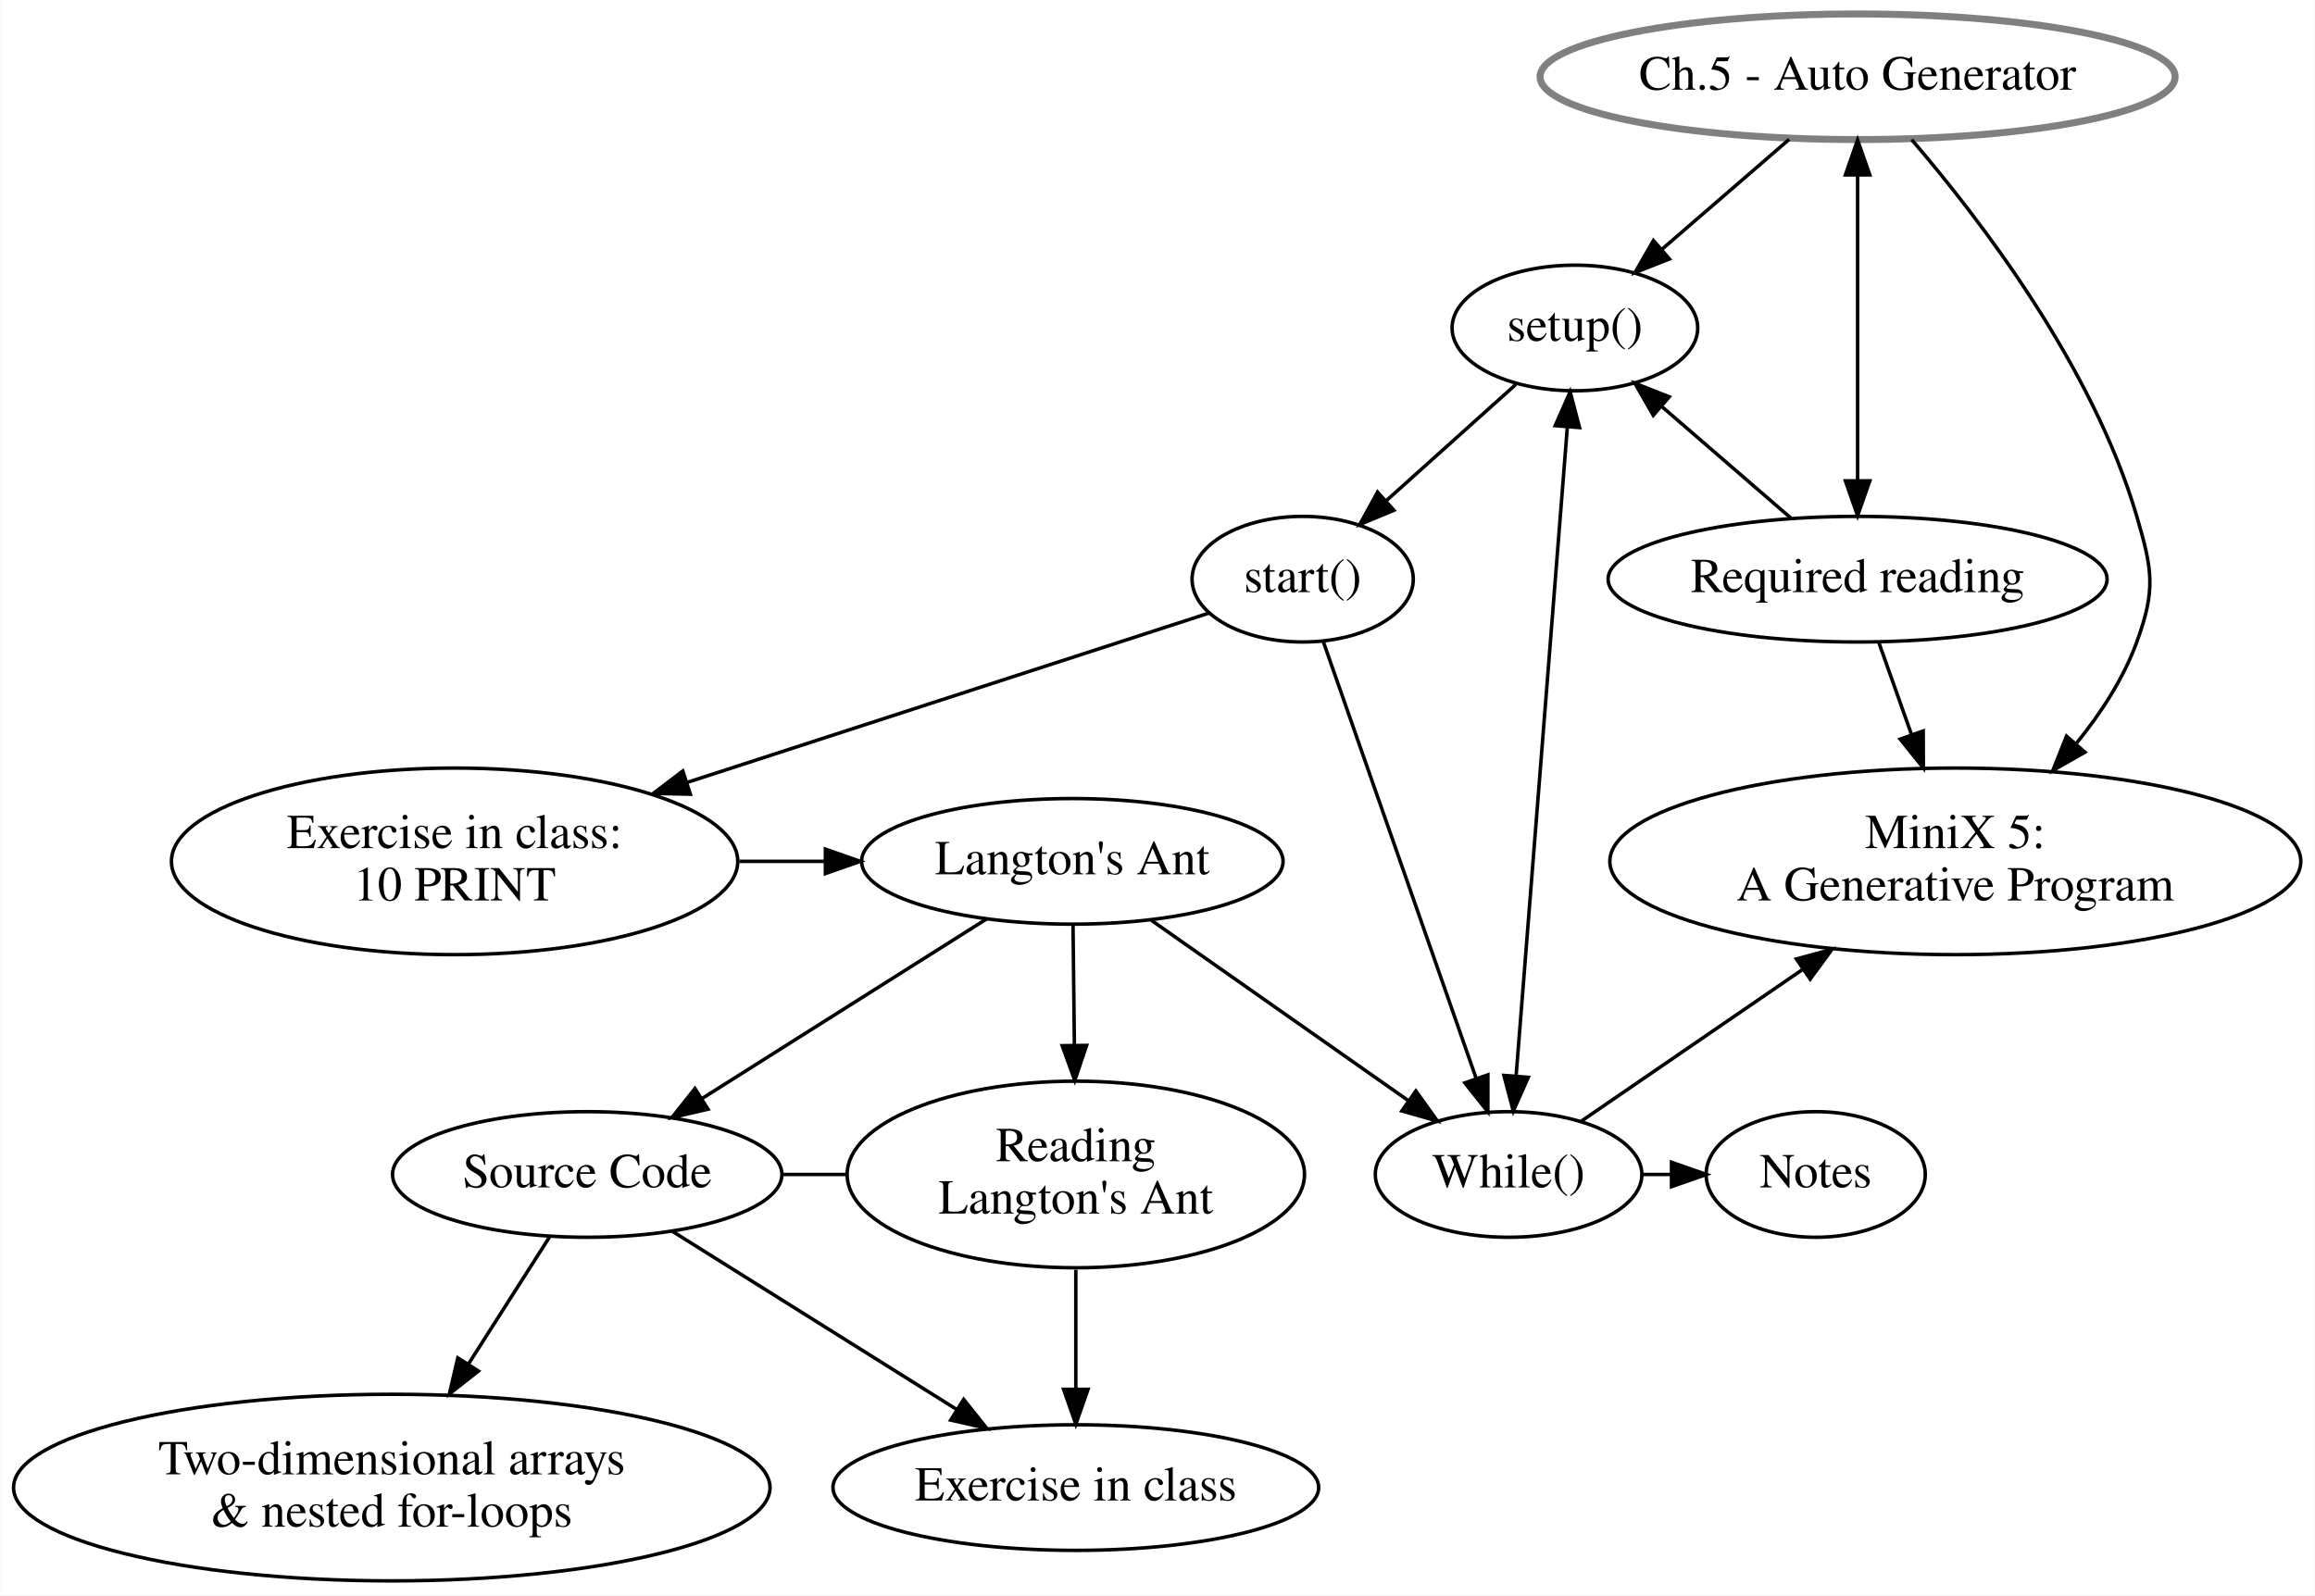
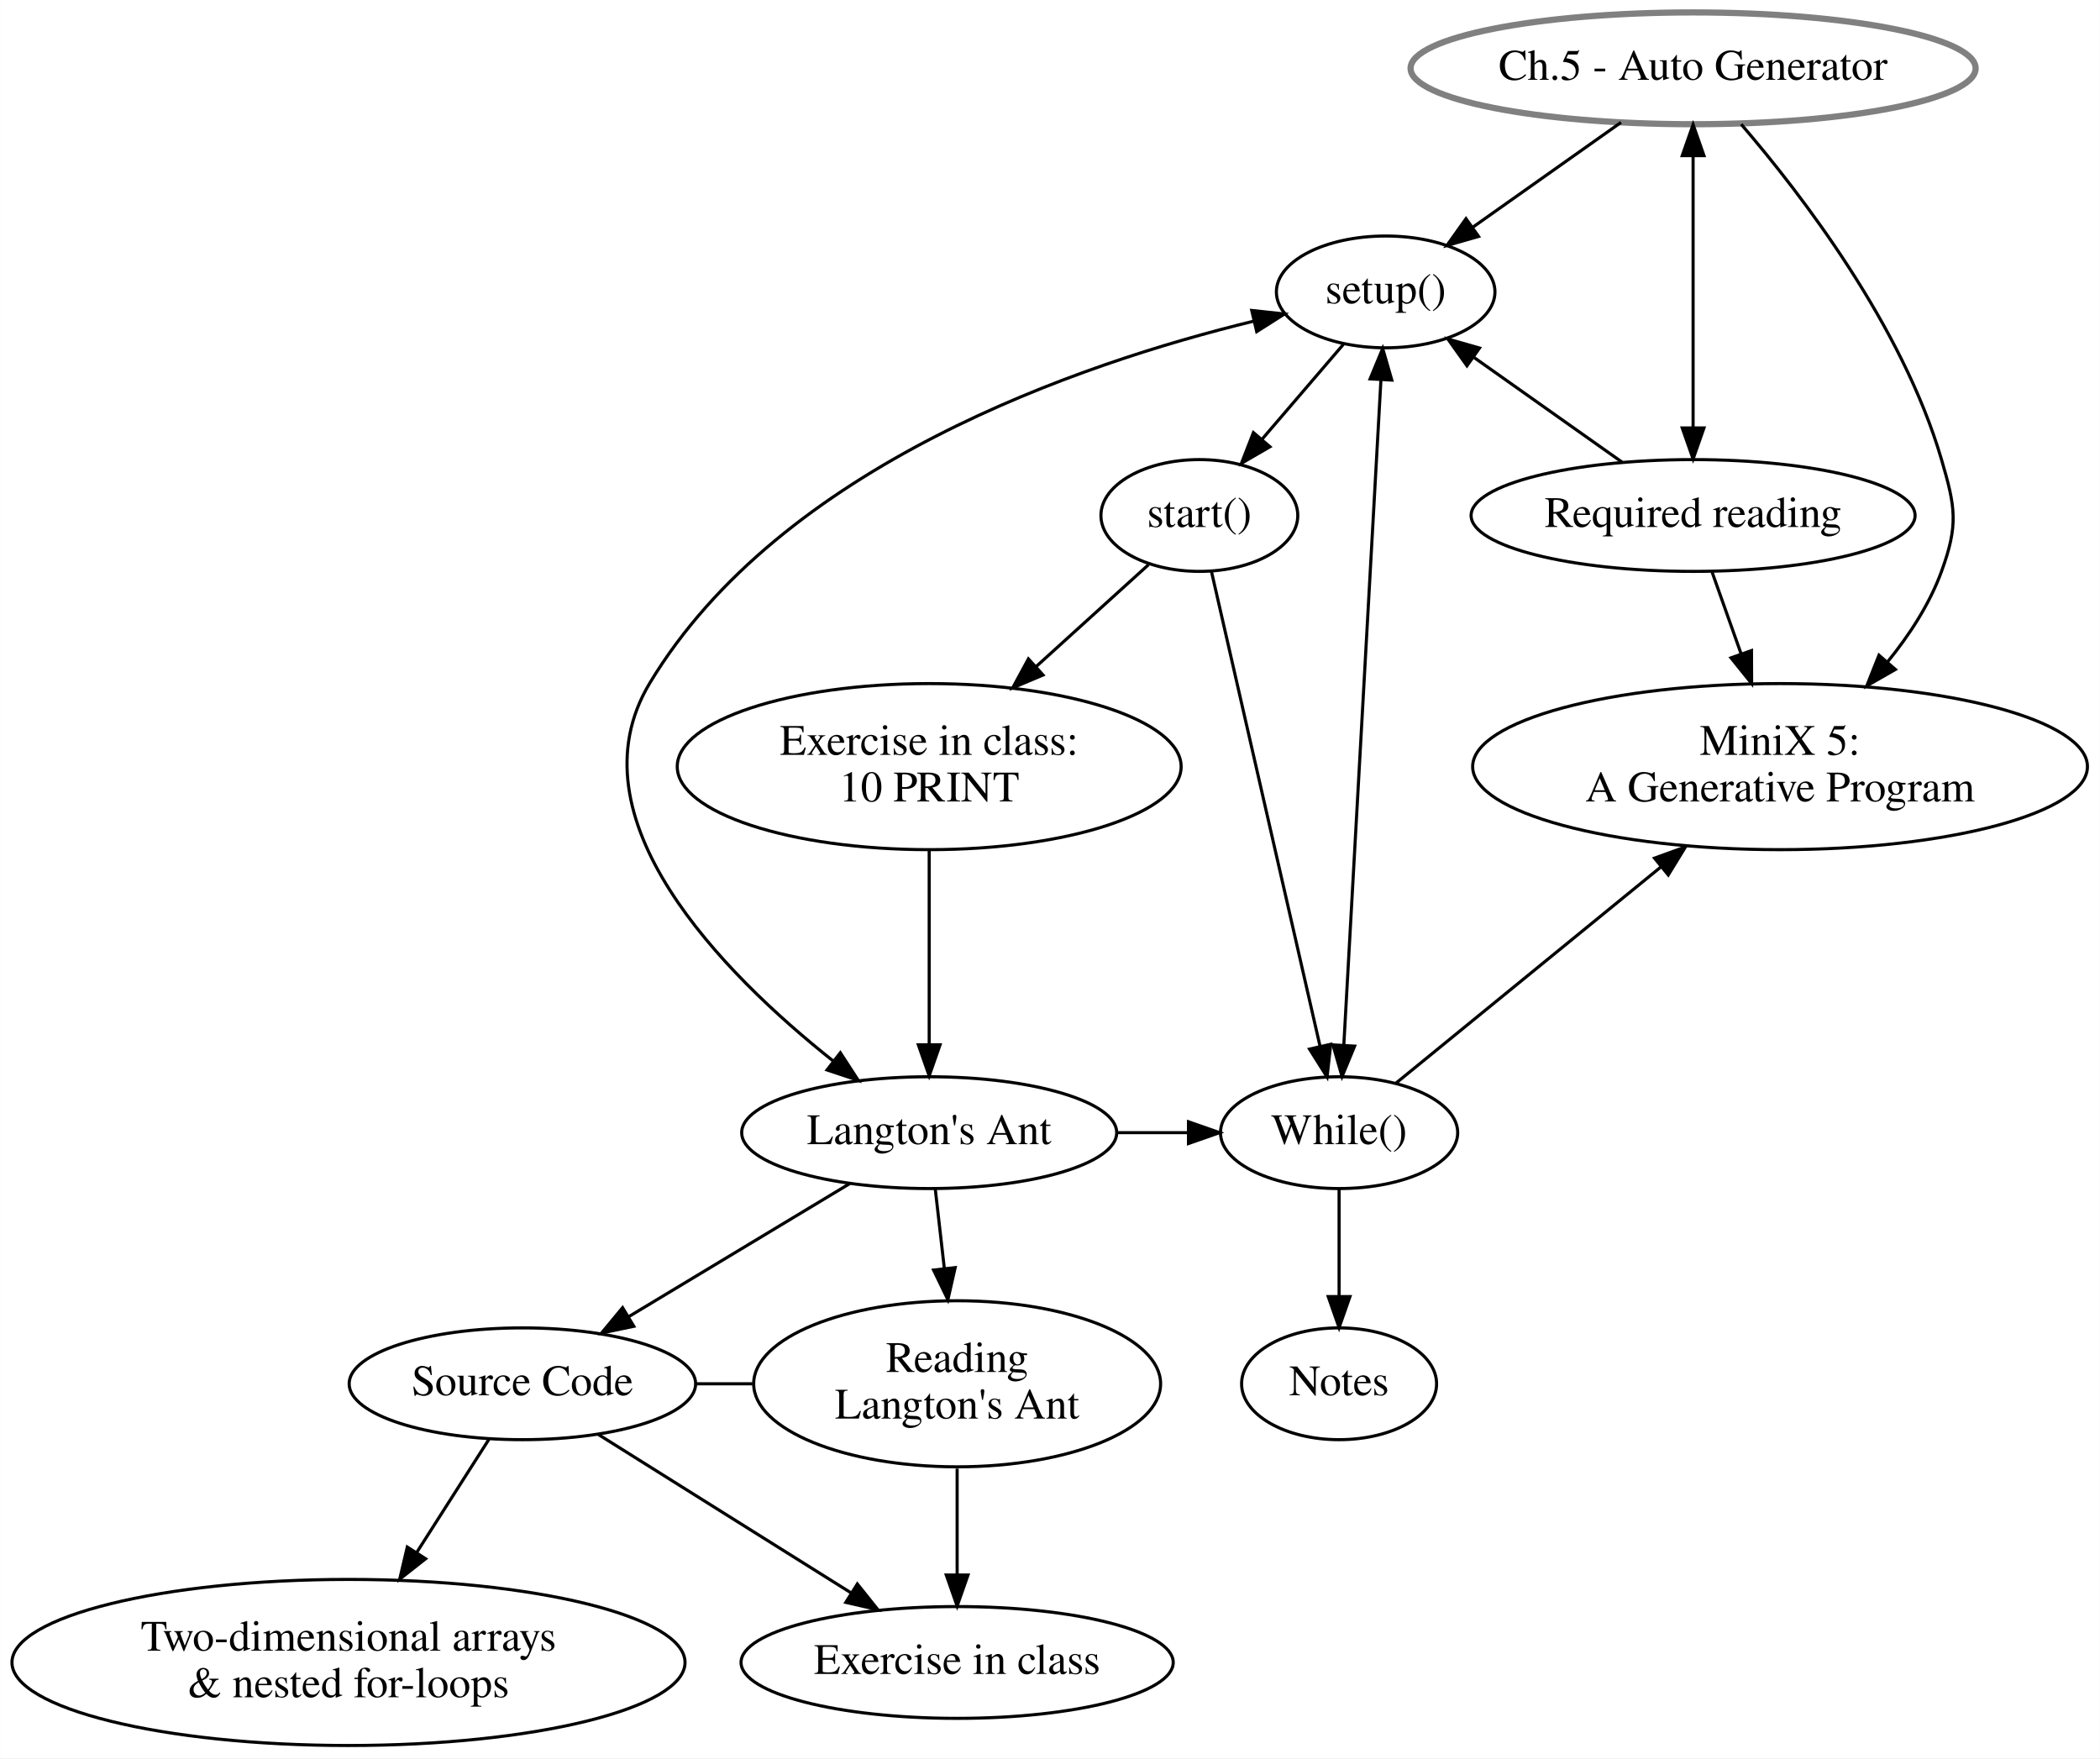
- <svg xmlns="http://www.w3.org/2000/svg" width="663pt" height="457pt" viewBox="0.00 0.00 663.18 457.22">
-   <g id="graph0" class="graph" transform="scale(1 1) rotate(0) translate(4 453.22)">
-     <polygon fill="white" stroke="none" points="-4,4 -4,-453.22 659.182,-453.22 659.182,4 -4,4" />
+ <svg xmlns="http://www.w3.org/2000/svg" width="676pt" height="566pt" viewBox="0.00 0.00 676.18 566.22">
+   <g id="graph0" class="graph" transform="scale(1 1) rotate(0) translate(4 562.22)">
+     <polygon fill="white" stroke="none" points="-4,4 -4,-562.22 672.182,-562.22 672.182,4 -4,4" />
    <g id="node1" class="node">
-       <ellipse fill="none" stroke="grey" stroke-width="2" cx="528.187" cy="-431.22" rx="90.984" ry="18" />
-       <text text-anchor="middle" x="528.187" y="-427.52" font-family="Times,serif" font-size="14.00">Ch.5 - Auto Generator</text>
+       <ellipse fill="none" stroke="grey" stroke-width="2" cx="541.187" cy="-540.22" rx="90.984" ry="18" />
+       <text text-anchor="middle" x="541.187" y="-536.52" font-family="Times,serif" font-size="14.00">Ch.5 - Auto Generator</text>
    </g>
    <g id="node2" class="node">
-       <ellipse fill="none" stroke="black" cx="447.187" cy="-359.22" rx="35.194" ry="18" />
-       <text text-anchor="middle" x="447.187" y="-355.52" font-family="Times,serif" font-size="14.00">setup()</text>
+       <ellipse fill="none" stroke="black" cx="442.187" cy="-468.22" rx="35.194" ry="18" />
+       <text text-anchor="middle" x="442.187" y="-464.52" font-family="Times,serif" font-size="14.00">setup()</text>
    </g>
    <g id="edge1" class="edge">
-       <path fill="none" stroke="black" d="M508.579,-413.275C497.623,-403.807 483.858,-391.911 472.141,-381.785" />
-       <polygon fill="black" stroke="black" points="474.27,-378.999 464.415,-375.108 469.693,-384.295 474.27,-378.999" />
+       <path fill="none" stroke="black" d="M517.976,-522.808C503.739,-512.742 485.415,-499.785 470.351,-489.134" />
+       <polygon fill="black" stroke="black" points="472.1,-486.084 461.914,-483.168 468.058,-491.8 472.1,-486.084" />
    </g>
    <g id="node11" class="node">
-       <ellipse fill="none" stroke="black" cx="556.187" cy="-206.35" rx="98.99" ry="26.741" />
-       <text text-anchor="middle" x="556.187" y="-210.15" font-family="Times,serif" font-size="14.00">MiniX 5: </text>
-       <text text-anchor="middle" x="556.187" y="-195.15" font-family="Times,serif" font-size="14.00">A Generative Program</text>
+       <ellipse fill="none" stroke="black" cx="569.187" cy="-315.35" rx="98.99" ry="26.741" />
+       <text text-anchor="middle" x="569.187" y="-319.15" font-family="Times,serif" font-size="14.00">MiniX 5: </text>
+       <text text-anchor="middle" x="569.187" y="-304.15" font-family="Times,serif" font-size="14.00">A Generative Program</text>
+     </g>
+     <g id="edge6" class="edge">
+       <path fill="none" stroke="black" d="M556.678,-522.205C576.164,-499.532 608.597,-457.248 621.187,-414.22 625.681,-398.864 626.666,-393.253 621.187,-378.22 617.362,-367.723 610.886,-357.771 603.777,-349.039" />
+       <polygon fill="black" stroke="black" points="606.329,-346.639 597.13,-341.383 601.043,-351.229 606.329,-346.639" />
+     </g>
+     <g id="node12" class="node">
+       <ellipse fill="none" stroke="black" cx="541.187" cy="-396.22" rx="71.487" ry="18" />
+       <text text-anchor="middle" x="541.187" y="-392.52" font-family="Times,serif" font-size="14.00">Required reading</text>
+     </g>
+     <g id="edge7" class="edge">
+       <path fill="none" stroke="black" d="M541.187,-511.899C541.187,-486.819 541.187,-449.847 541.187,-424.713" />
+       <polygon fill="black" stroke="black" points="537.687,-512.092 541.187,-522.092 544.687,-512.092 537.687,-512.092" />
+       <polygon fill="black" stroke="black" points="544.687,-424.41 541.187,-414.41 537.687,-424.41 544.687,-424.41" />
+     </g>
+     <g id="node3" class="node">
+       <ellipse fill="none" stroke="black" cx="382.187" cy="-396.22" rx="31.695" ry="18" />
+       <text text-anchor="middle" x="382.187" y="-392.52" font-family="Times,serif" font-size="14.00">start()</text>
+     </g>
+     <g id="edge2" class="edge">
+       <path fill="none" stroke="black" d="M428.572,-451.336C420.824,-442.297 410.973,-430.803 402.343,-420.736" />
+       <polygon fill="black" stroke="black" points="404.914,-418.356 395.748,-413.042 399.599,-422.912 404.914,-418.356" />
+     </g>
+     <g id="node10" class="node">
+       <ellipse fill="none" stroke="black" cx="427.187" cy="-197.48" rx="38.194" ry="18" />
+       <text text-anchor="middle" x="427.187" y="-193.78" font-family="Times,serif" font-size="14.00">While()</text>
+     </g>
+     <g id="edge8" class="edge">
+       <path fill="none" stroke="black" d="M440.662,-439.9C437.782,-388.288 431.572,-277.028 428.7,-225.583" />
+       <polygon fill="black" stroke="black" points="437.174,-440.211 441.226,-450.001 444.163,-439.821 437.174,-440.211" />
+       <polygon fill="black" stroke="black" points="432.192,-225.346 428.14,-215.557 425.203,-225.736 432.192,-225.346" />
+     </g>
+     <g id="node4" class="node">
+       <ellipse fill="none" stroke="black" cx="295.187" cy="-315.35" rx="81.135" ry="26.741" />
+       <text text-anchor="middle" x="295.187" y="-319.15" font-family="Times,serif" font-size="14.00">Exercise in class: </text>
+       <text text-anchor="middle" x="295.187" y="-304.15" font-family="Times,serif" font-size="14.00">10 PRINT</text>
+     </g>
+     <g id="edge3" class="edge">
+       <path fill="none" stroke="black" d="M365.823,-380.385C355.633,-371.147 342.134,-358.91 329.669,-347.61" />
+       <polygon fill="black" stroke="black" points="331.839,-344.853 322.08,-340.73 327.138,-350.039 331.839,-344.853" />
+     </g>
+     <g id="edge17" class="edge">
+       <path fill="none" stroke="black" d="M386.102,-378.105C393.951,-343.791 411.661,-266.36 421.06,-225.268" />
+       <polygon fill="black" stroke="black" points="424.496,-225.944 423.314,-215.416 417.672,-224.384 424.496,-225.944" />
+     </g>
+     <g id="node5" class="node">
+       <ellipse fill="none" stroke="black" cx="295.187" cy="-197.48" rx="60.389" ry="18" />
+       <text text-anchor="middle" x="295.187" y="-193.78" font-family="Times,serif" font-size="14.00">Langton's Ant</text>
+     </g>
+     <g id="edge4" class="edge">
+       <path fill="none" stroke="black" d="M295.187,-288.347C295.187,-269.742 295.187,-244.749 295.187,-225.844" />
+       <polygon fill="black" stroke="black" points="298.687,-225.778 295.187,-215.778 291.687,-225.778 298.687,-225.778" />
    </g>
    <g id="edge5" class="edge">
-       <path fill="none" stroke="black" d="M543.678,-413.205C563.164,-390.532 595.597,-348.248 608.187,-305.22 612.681,-289.864 613.666,-284.253 608.187,-269.22 604.362,-258.723 597.886,-248.771 590.777,-240.039" />
-       <polygon fill="black" stroke="black" points="593.329,-237.639 584.13,-232.383 588.043,-242.229 593.329,-237.639" />
-     </g>
-     <g id="node12" class="node">
-       <ellipse fill="none" stroke="black" cx="528.187" cy="-287.22" rx="71.487" ry="18" />
-       <text text-anchor="middle" x="528.187" y="-283.52" font-family="Times,serif" font-size="14.00">Required reading</text>
-     </g>
-     <g id="edge6" class="edge">
-       <path fill="none" stroke="black" d="M528.187,-402.899C528.187,-377.819 528.187,-340.847 528.187,-315.713" />
-       <polygon fill="black" stroke="black" points="524.687,-403.092 528.187,-413.092 531.687,-403.092 524.687,-403.092" />
-       <polygon fill="black" stroke="black" points="531.687,-315.41 528.187,-305.41 524.687,-315.41 531.687,-315.41" />
-     </g>
-     <g id="node3" class="node">
-       <ellipse fill="none" stroke="black" cx="369.187" cy="-287.22" rx="31.695" ry="18" />
-       <text text-anchor="middle" x="369.187" y="-283.52" font-family="Times,serif" font-size="14.00">start()</text>
-     </g>
-     <g id="edge2" class="edge">
-       <path fill="none" stroke="black" d="M430.262,-343.031C419.383,-333.268 405.087,-320.438 393.061,-309.645" />
-       <polygon fill="black" stroke="black" points="395.325,-306.974 385.545,-302.9 390.649,-312.184 395.325,-306.974" />
-     </g>
-     <g id="node10" class="node">
-       <ellipse fill="none" stroke="black" cx="428.187" cy="-116.61" rx="38.194" ry="18" />
-       <text text-anchor="middle" x="428.187" y="-112.91" font-family="Times,serif" font-size="14.00">While()</text>
-     </g>
-     <g id="edge7" class="edge">
-       <path fill="none" stroke="black" d="M445.025,-330.833C441.367,-284.508 434,-191.216 430.345,-144.934" />
-       <polygon fill="black" stroke="black" points="441.544,-331.223 445.821,-340.916 448.523,-330.672 441.544,-331.223" />
-       <polygon fill="black" stroke="black" points="433.818,-144.451 429.541,-134.757 426.84,-145.002 433.818,-144.451" />
-     </g>
-     <g id="node4" class="node">
-       <ellipse fill="none" stroke="black" cx="126.187" cy="-206.35" rx="81.135" ry="26.741" />
-       <text text-anchor="middle" x="126.187" y="-210.15" font-family="Times,serif" font-size="14.00">Exercise in class: </text>
-       <text text-anchor="middle" x="126.187" y="-195.15" font-family="Times,serif" font-size="14.00">10 PRINT</text>
-     </g>
-     <g id="edge3" class="edge">
-       <path fill="none" stroke="black" d="M342.254,-277.479C306.457,-265.86 241.999,-244.939 192.773,-228.962" />
-       <polygon fill="black" stroke="black" points="193.735,-225.595 183.143,-225.836 191.574,-232.253 193.735,-225.595" />
-     </g>
-     <g id="edge16" class="edge">
-       <path fill="none" stroke="black" d="M375.06,-269.437C385.327,-240.097 406.611,-179.27 418.895,-144.165" />
-       <polygon fill="black" stroke="black" points="422.251,-145.171 422.251,-134.576 415.644,-142.859 422.251,-145.171" />
-     </g>
-     <g id="node5" class="node">
-       <ellipse fill="none" stroke="black" cx="303.187" cy="-206.35" rx="60.389" ry="18" />
-       <text text-anchor="middle" x="303.187" y="-202.65" font-family="Times,serif" font-size="14.00">Langton's Ant</text>
-     </g>
-     <g id="edge4" class="edge">
-       <path fill="none" stroke="black" d="M207.773,-206.35C215.987,-206.35 224.202,-206.35 232.416,-206.35" />
-       <polygon fill="black" stroke="black" points="232.435,-209.85 242.435,-206.35 232.435,-202.85 232.435,-209.85" />
+       <path fill="none" stroke="black" d="M264.16,-220.643C228.785,-248.749 179.036,-298.786 205.187,-342.22 247.428,-412.377 343.648,-445.156 399.632,-458.787" />
+       <polygon fill="black" stroke="black" points="266.57,-223.204 272.344,-214.321 262.29,-217.664 266.57,-223.204" />
+       <polygon fill="black" stroke="black" points="399.061,-462.248 409.595,-461.115 400.654,-455.432 399.061,-462.248" />
    </g>
    <g id="node6" class="node">
      <ellipse fill="none" stroke="black" cx="164.187" cy="-116.61" rx="55.79" ry="18" />
      <text text-anchor="middle" x="164.187" y="-112.91" font-family="Times,serif" font-size="14.00">Source Code</text>
    </g>
-     <g id="edge11" class="edge">
-       <path fill="none" stroke="black" d="M278.657,-189.866C256.028,-175.582 222.253,-154.263 197.25,-138.48" />
-       <polygon fill="black" stroke="black" points="198.797,-135.318 188.473,-132.94 195.061,-141.237 198.797,-135.318" />
+     <g id="edge12" class="edge">
+       <path fill="none" stroke="black" d="M269.618,-181.086C249.331,-168.872 220.779,-151.682 198.504,-138.271" />
+       <polygon fill="black" stroke="black" points="200.064,-135.125 189.692,-132.966 196.454,-141.122 200.064,-135.125" />
    </g>
    <g id="node7" class="node">
      <ellipse fill="none" stroke="black" cx="304.187" cy="-116.61" rx="65.523" ry="26.741" />
      <text text-anchor="middle" x="304.187" y="-120.41" font-family="Times,serif" font-size="14.00">Reading </text>
      <text text-anchor="middle" x="304.187" y="-105.41" font-family="Times,serif" font-size="14.00">Langton's Ant</text>
    </g>
-     <g id="edge12" class="edge">
-       <path fill="none" stroke="black" d="M303.385,-188.016C303.497,-178.204 303.641,-165.557 303.776,-153.694" />
-       <polygon fill="black" stroke="black" points="307.277,-153.602 303.892,-143.562 300.278,-153.522 307.277,-153.602" />
+     <g id="edge13" class="edge">
+       <path fill="none" stroke="black" d="M297.14,-179.367C297.995,-171.877 299.032,-162.786 300.045,-153.908" />
+       <polygon fill="black" stroke="black" points="303.555,-154.025 301.211,-143.693 296.6,-153.232 303.555,-154.025" />
    </g>
-     <g id="edge19" class="edge">
-       <path fill="none" stroke="black" d="M325.824,-189.461C346.444,-174.987 377.001,-153.539 399.36,-137.845" />
-       <polygon fill="black" stroke="black" points="401.615,-140.538 407.789,-131.928 397.593,-134.809 401.615,-140.538" />
+     <g id="edge20" class="edge">
+       <path fill="none" stroke="black" d="M355.773,-197.48C363.403,-197.48 371.032,-197.48 378.661,-197.48" />
+       <polygon fill="black" stroke="black" points="378.691,-200.98 388.691,-197.48 378.691,-193.98 378.691,-200.98" />
    </g>
-     <g id="edge8" class="edge">
+     <g id="edge9" class="edge">
      <path fill="none" stroke="black" d="M220.242,-116.61C226.254,-116.61 232.265,-116.61 238.277,-116.61" />
    </g>
    <g id="node8" class="node">
      <ellipse fill="none" stroke="black" cx="108.187" cy="-26.87" rx="108.375" ry="26.741" />
      <text text-anchor="middle" x="108.187" y="-30.67" font-family="Times,serif" font-size="14.00">Two-dimensional arrays </text>
      <text text-anchor="middle" x="108.187" y="-15.67" font-family="Times,serif" font-size="14.00">&amp; nested for-loops</text>
    </g>
-     <g id="edge15" class="edge">
+     <g id="edge16" class="edge">
      <path fill="none" stroke="black" d="M153.39,-98.693C146.779,-88.335 138.079,-74.704 130.079,-62.17" />
      <polygon fill="black" stroke="black" points="133.017,-60.267 124.686,-53.72 127.116,-64.033 133.017,-60.267" />
    </g>
    <g id="node9" class="node">
      <ellipse fill="none" stroke="black" cx="304.187" cy="-26.87" rx="69.588" ry="18" />
      <text text-anchor="middle" x="304.187" y="-23.17" font-family="Times,serif" font-size="14.00">Exercise in class</text>
    </g>
-     <g id="edge13" class="edge">
+     <g id="edge14" class="edge">
      <path fill="none" stroke="black" d="M188.573,-100.327C211.139,-86.185 244.906,-65.023 270.129,-49.215" />
      <polygon fill="black" stroke="black" points="272.047,-52.144 278.662,-43.867 268.33,-46.212 272.047,-52.144" />
    </g>
-     <g id="edge14" class="edge">
+     <g id="edge15" class="edge">
      <path fill="none" stroke="black" d="M304.187,-89.285C304.187,-78.534 304.187,-66.099 304.187,-55.242" />
      <polygon fill="black" stroke="black" points="307.687,-55.031 304.187,-45.031 300.687,-55.031 307.687,-55.031" />
    </g>
-     <g id="edge18" class="edge">
-       <path fill="none" stroke="black" d="M448.997,-131.875C466.142,-143.627 491.038,-160.692 512.523,-175.419" />
-       <polygon fill="black" stroke="black" points="510.645,-178.376 520.872,-181.143 514.603,-172.602 510.645,-178.376" />
+     <g id="edge19" class="edge">
+       <path fill="none" stroke="black" d="M445.458,-213.389C466.912,-230.895 503.081,-260.409 530.789,-283.018" />
+       <polygon fill="black" stroke="black" points="528.764,-285.883 538.725,-289.493 533.19,-280.459 528.764,-285.883" />
    </g>
    <g id="node13" class="node">
-       <ellipse fill="none" stroke="black" cx="516.187" cy="-116.61" rx="31.396" ry="18" />
-       <text text-anchor="middle" x="516.187" y="-112.91" font-family="Times,serif" font-size="14.00">Notes</text>
+       <ellipse fill="none" stroke="black" cx="427.187" cy="-116.61" rx="31.396" ry="18" />
+       <text text-anchor="middle" x="427.187" y="-112.91" font-family="Times,serif" font-size="14.00">Notes</text>
    </g>
-     <g id="edge17" class="edge">
-       <path fill="none" stroke="black" d="M466.687,-116.61C469.338,-116.61 471.989,-116.61 474.639,-116.61" />
-       <polygon fill="black" stroke="black" points="474.863,-120.11 484.863,-116.61 474.863,-113.11 474.863,-120.11" />
+     <g id="edge18" class="edge">
+       <path fill="none" stroke="black" d="M427.187,-179.367C427.187,-169.341 427.187,-156.446 427.187,-145.035" />
+       <polygon fill="black" stroke="black" points="430.687,-144.69 427.187,-134.69 423.687,-144.69 430.687,-144.69" />
+     </g>
+     <g id="edge11" class="edge">
+       <path fill="none" stroke="black" d="M518.413,-413.324C504.229,-423.353 485.863,-436.338 470.714,-447.05" />
+       <polygon fill="black" stroke="black" points="468.366,-444.424 462.221,-453.055 472.407,-450.139 468.366,-444.424" />
    </g>
    <g id="edge10" class="edge">
-       <path fill="none" stroke="black" d="M509.049,-304.759C498.034,-314.279 484.066,-326.35 472.19,-336.613" />
-       <polygon fill="black" stroke="black" points="469.643,-334.188 464.365,-343.375 474.22,-339.485 469.643,-334.188" />
-     </g>
-     <g id="edge9" class="edge">
-       <path fill="none" stroke="black" d="M534.263,-269.107C537.003,-261.388 540.348,-251.968 543.59,-242.833" />
-       <polygon fill="black" stroke="black" points="546.989,-243.722 547.036,-233.128 540.392,-241.38 546.989,-243.722" />
+       <path fill="none" stroke="black" d="M547.263,-378.107C550.003,-370.388 553.348,-360.968 556.59,-351.833" />
+       <polygon fill="black" stroke="black" points="559.989,-352.722 560.036,-342.128 553.392,-350.38 559.989,-352.722" />
    </g>
  </g>
</svg>
